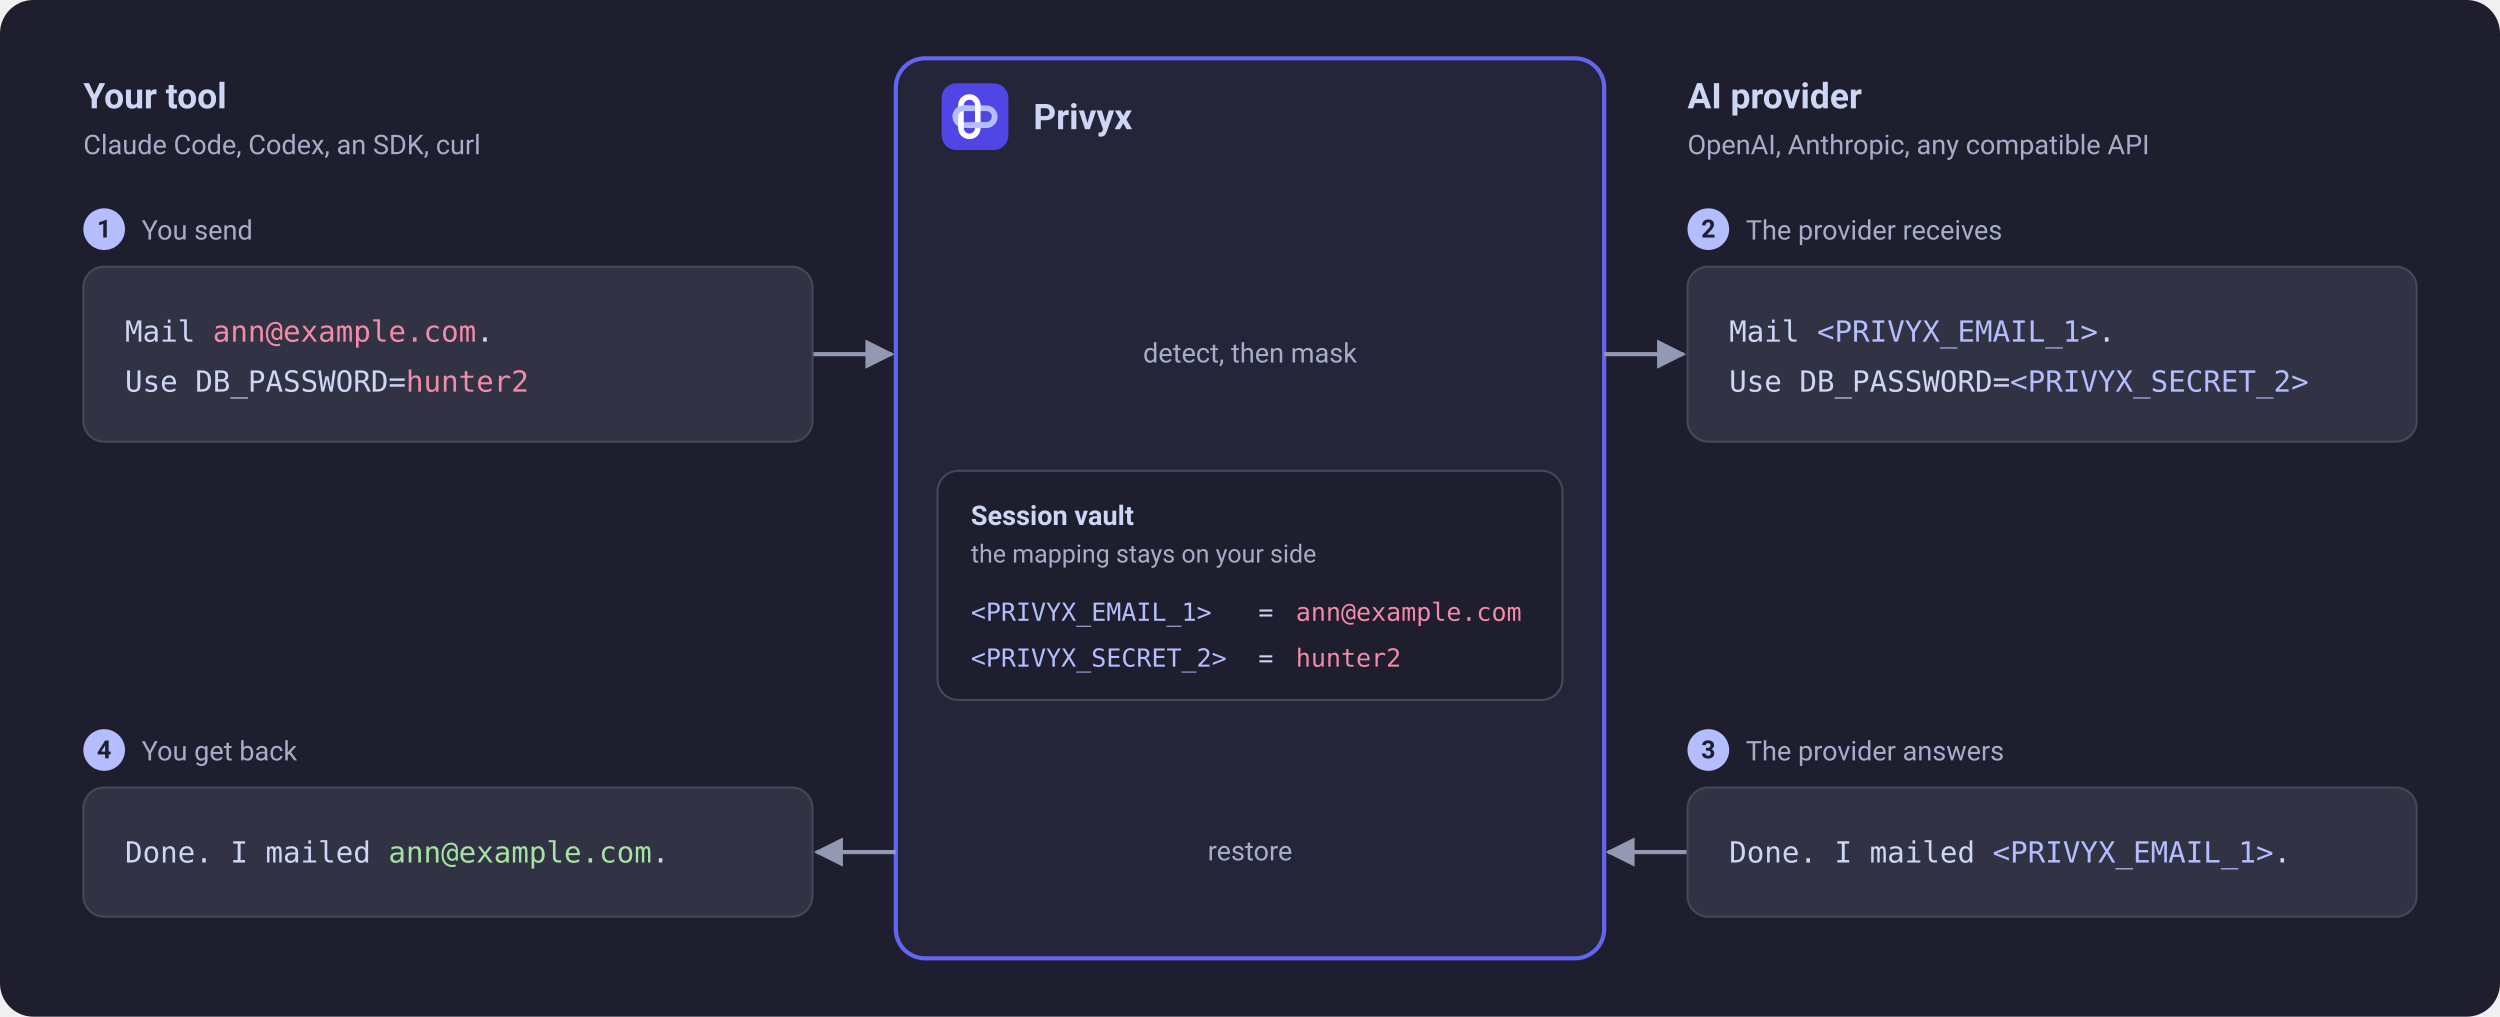
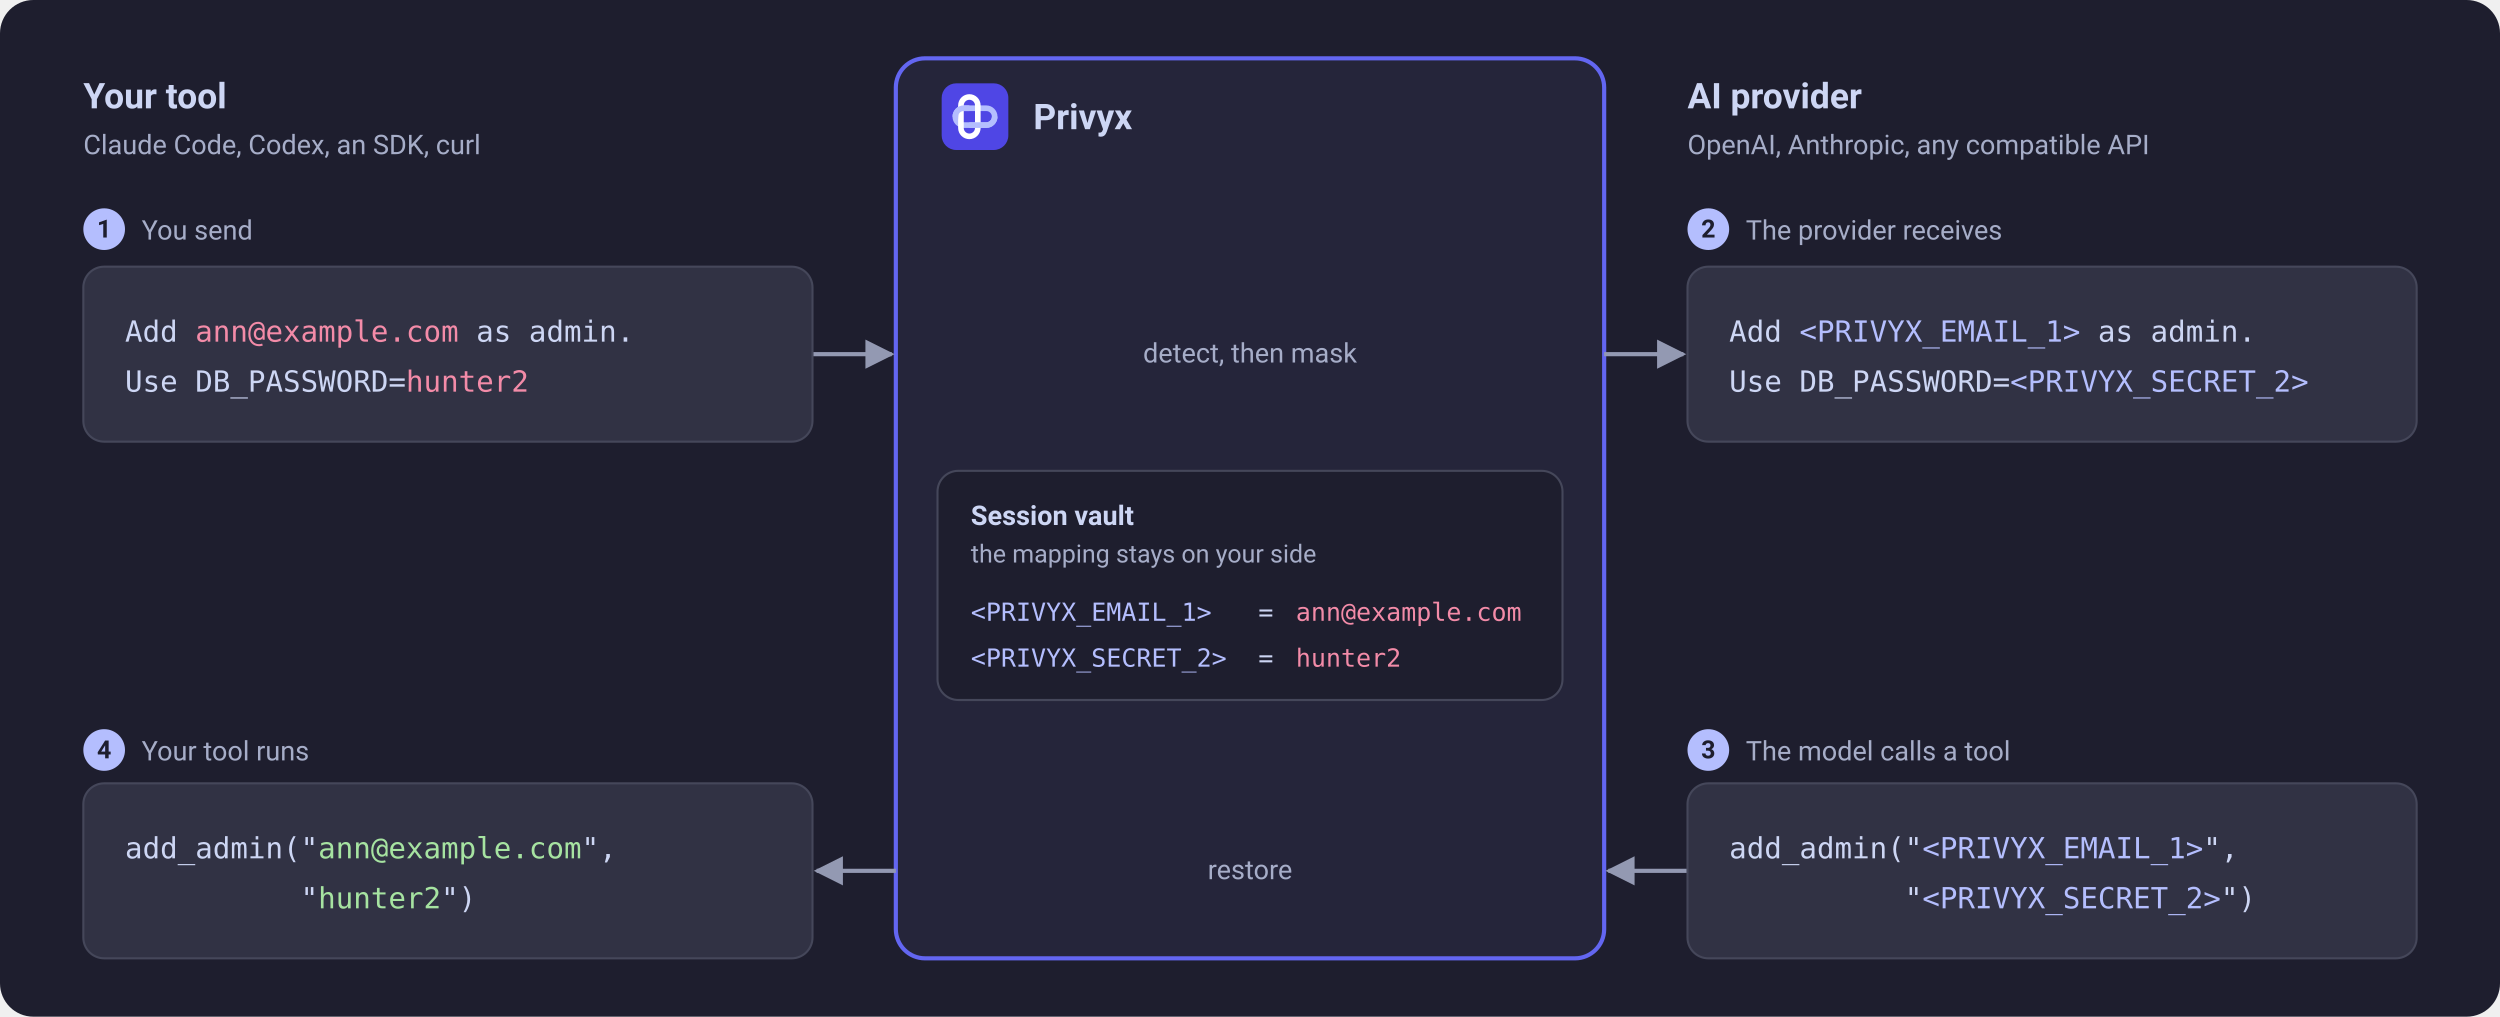
<svg xmlns="http://www.w3.org/2000/svg" width="1200" height="488" viewBox="0 0 1200 488" role="img" aria-labelledby="hiw-title hiw-desc">
  <defs>
    <marker id="hiw-arrow" viewBox="0 0 10 10" refX="9" refY="5" markerWidth="7" markerHeight="7" orient="auto-start-reverse">
      <path d="M0 0 10 5 0 10z" fill="#9399b2" />
    </marker>
  </defs>
  <rect width="1200" height="488" rx="16" fill="#1e1e2e" />
  <g font-family="-apple-system, BlinkMacSystemFont, 'Segoe UI', Roboto, Helvetica, Arial, sans-serif">
    <g font-size="17" font-weight="600" fill="#cdd6f4">
      <text x="40" y="52">Your tool</text>
      <text x="810" y="52">AI provider</text>
    </g>
    <g font-size="13" fill="#a6adc8">
      <text x="40" y="74">Claude Code, Codex, an SDK, curl</text>
      <text x="810" y="74">OpenAI, Anthropic, any compatible API</text>
    </g>
    <rect x="430" y="28" width="340" height="432" rx="14" fill="#25253a" stroke="#6366F1" stroke-width="2" />
    <g transform="translate(452 40) scale(0.25)">
      <rect width="128" height="128" rx="28" fill="#4F46E5" />
      <g transform="translate(6.4 6.4) scale(.9)" fill="none" stroke-width="12">
        <rect x="22" y="46" width="84" height="36" rx="18" stroke="#B4BEFE" />
        <rect x="34" y="22" width="36" height="84" rx="18" stroke="#FFFFFF" />
        <path d="M22 64A18 18 0 0 1 40 46H52M52 82H88A18 18 0 0 0 106 64" stroke="#B4BEFE" />
      </g>
    </g>
    <text x="496" y="62" font-size="17" font-weight="600" fill="#cdd6f4">Privyx</text>
    <g font-size="13" fill="#a6adc8" text-anchor="middle">
      <text x="600" y="174">detect, then mask</text>
-       <text x="600" y="413">restore</text>
+       <text x="600" y="422">restore</text>
    </g>
    <rect x="450" y="226" width="300" height="110" rx="10" fill="#1e1e2e" stroke="#45475a" />
    <text x="466" y="252" font-size="13" font-weight="600" fill="#cdd6f4">Session vault</text>
    <text x="466" y="270" font-size="12" fill="#a6adc8">the mapping stays on your side</text>
    <g font-size="12" font-weight="700" fill="#1e1e2e" text-anchor="middle">
      <circle cx="50" cy="110" r="10" fill="#b4befe" />
      <text x="50" y="114">1</text>
      <circle cx="820" cy="110" r="10" fill="#b4befe" />
      <text x="820" y="114">2</text>
      <circle cx="820" cy="360" r="10" fill="#b4befe" />
      <text x="820" y="364">3</text>
      <circle cx="50" cy="360" r="10" fill="#b4befe" />
      <text x="50" y="364">4</text>
    </g>
    <g font-size="13" fill="#a6adc8">
      <text x="68" y="115">You send</text>
      <text x="838" y="115">The provider receives</text>
-       <text x="838" y="365">The provider answers</text>
-       <text x="68" y="365">You get back</text>
+       <text x="838" y="365">The model calls a tool</text>
+       <text x="68" y="365">Your tool runs</text>
    </g>
  </g>
  <g fill="none" stroke="#9399b2" stroke-width="2" marker-end="url(#hiw-arrow)">
    <path d="M390 170H428" />
    <path d="M770 170H808" />
-     <path d="M810 409H772" />
-     <path d="M430 409H392" />
+     <path d="M810 418H772" />
+     <path d="M430 418H392" />
  </g>
  <g fill="#313244" stroke="#45475a">
    <rect x="40" y="128" width="350" height="84" rx="10" />
    <rect x="810" y="128" width="350" height="84" rx="10" />
-     <rect x="810" y="378" width="350" height="62" rx="10" />
-     <rect x="40" y="378" width="350" height="62" rx="10" />
+     <rect x="810" y="376" width="350" height="84" rx="10" />
+     <rect x="40" y="376" width="350" height="84" rx="10" />
  </g>
  <g font-family="ui-monospace, SFMono-Regular, Menlo, Consolas, 'DejaVu Sans Mono', 'Liberation Mono', monospace" font-size="14" fill="#cdd6f4">
-     <text x="60" y="164">Mail <tspan fill="#f38ba8">ann@example.com</tspan>.</text>
+     <text x="60" y="164">Add <tspan fill="#f38ba8">ann@example.com</tspan> as admin.</text>
    <text x="60" y="188">Use DB_PASSWORD=<tspan fill="#f38ba8">hunter2</tspan>
    </text>
-     <text x="830" y="164">Mail <tspan fill="#b4befe">&lt;PRIVYX_EMAIL_1&gt;</tspan>.</text>
+     <text x="830" y="164">Add <tspan fill="#b4befe">&lt;PRIVYX_EMAIL_1&gt;</tspan> as admin.</text>
    <text x="830" y="188">Use DB_PASSWORD=<tspan fill="#b4befe">&lt;PRIVYX_SECRET_2&gt;</tspan>
    </text>
-     <text x="830" y="414">Done. I mailed <tspan fill="#b4befe">&lt;PRIVYX_EMAIL_1&gt;</tspan>.</text>
-     <text x="60" y="414">Done. I mailed <tspan fill="#a6e3a1">ann@example.com</tspan>.</text>
+     <text x="830" y="412">add_admin("<tspan fill="#b4befe">&lt;PRIVYX_EMAIL_1&gt;</tspan>",</text>
+     <text x="830" y="436" xml:space="preserve">          "<tspan fill="#b4befe">&lt;PRIVYX_SECRET_2&gt;</tspan>")</text>
+     <text x="60" y="412">add_admin("<tspan fill="#a6e3a1">ann@example.com</tspan>",</text>
+     <text x="60" y="436" xml:space="preserve">          "<tspan fill="#a6e3a1">hunter2</tspan>")</text>
    <g font-size="12">
      <text y="298">
        <tspan x="466" fill="#b4befe">&lt;PRIVYX_EMAIL_1&gt;</tspan>
        <tspan x="604">=</tspan>
        <tspan x="622" fill="#f38ba8">ann@example.com</tspan>
      </text>
      <text y="320">
        <tspan x="466" fill="#b4befe">&lt;PRIVYX_SECRET_2&gt;</tspan>
        <tspan x="604">=</tspan>
        <tspan x="622" fill="#f38ba8">hunter2</tspan>
      </text>
    </g>
  </g>
</svg>
